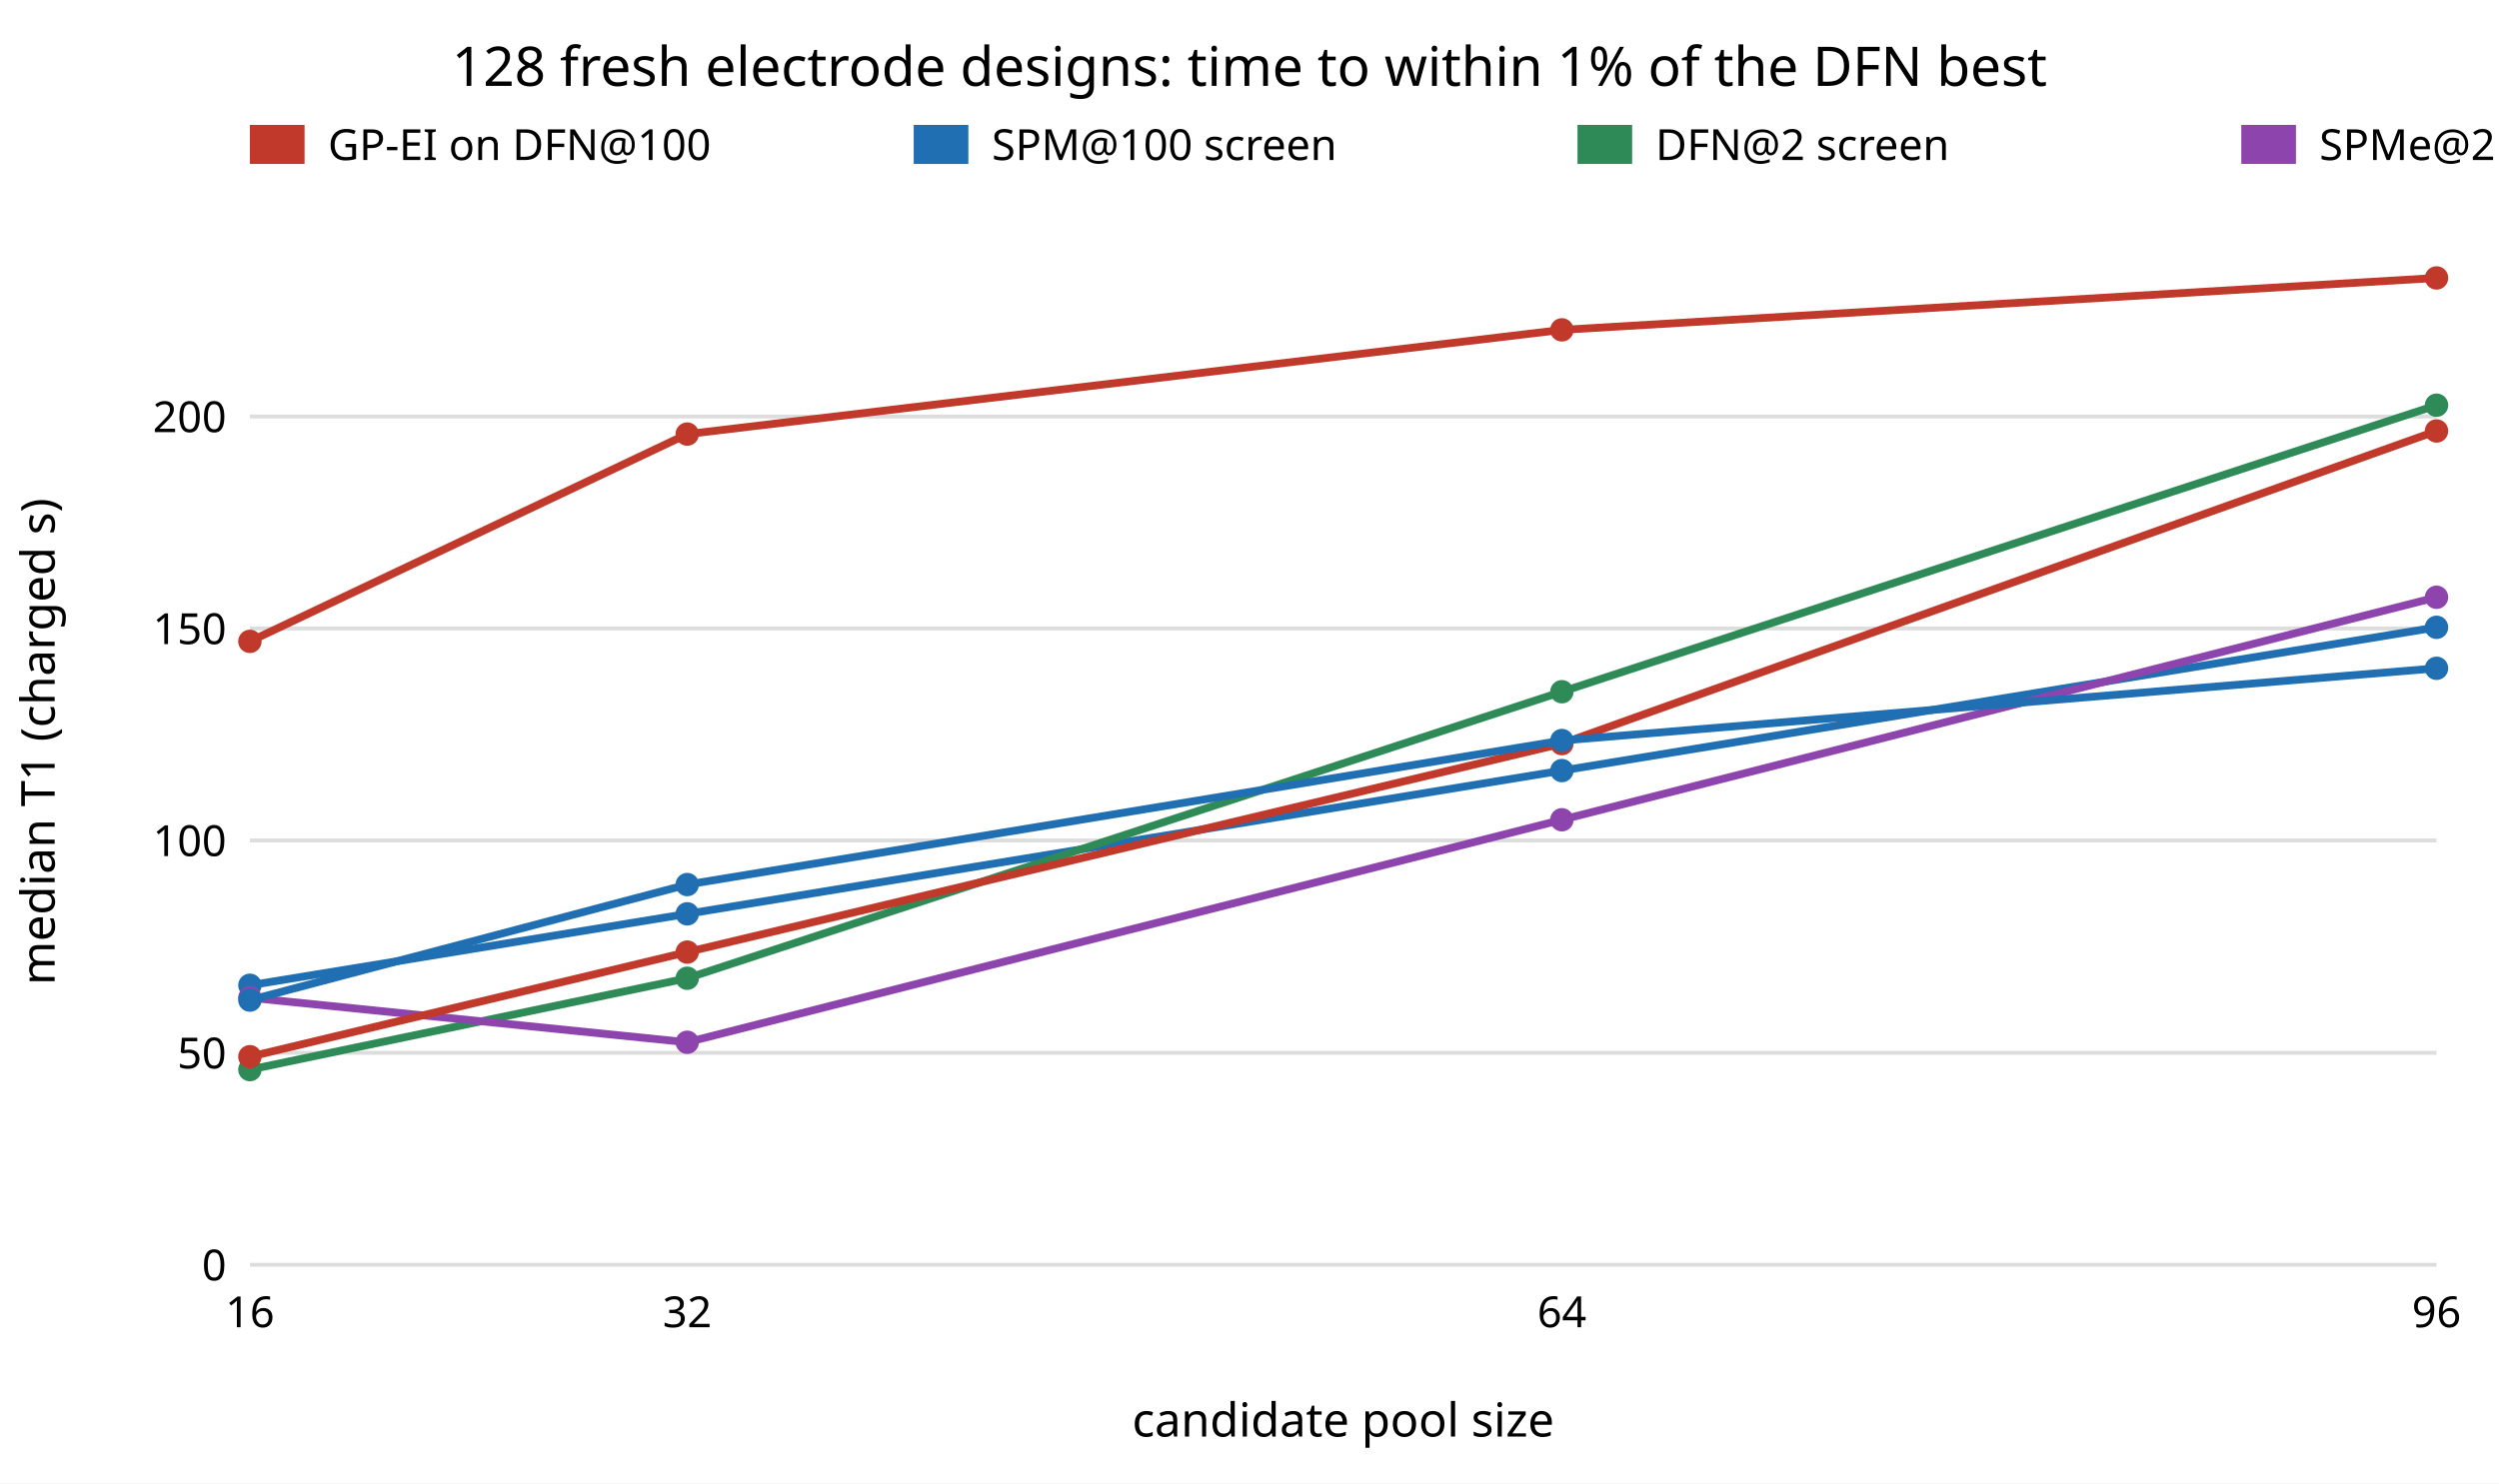
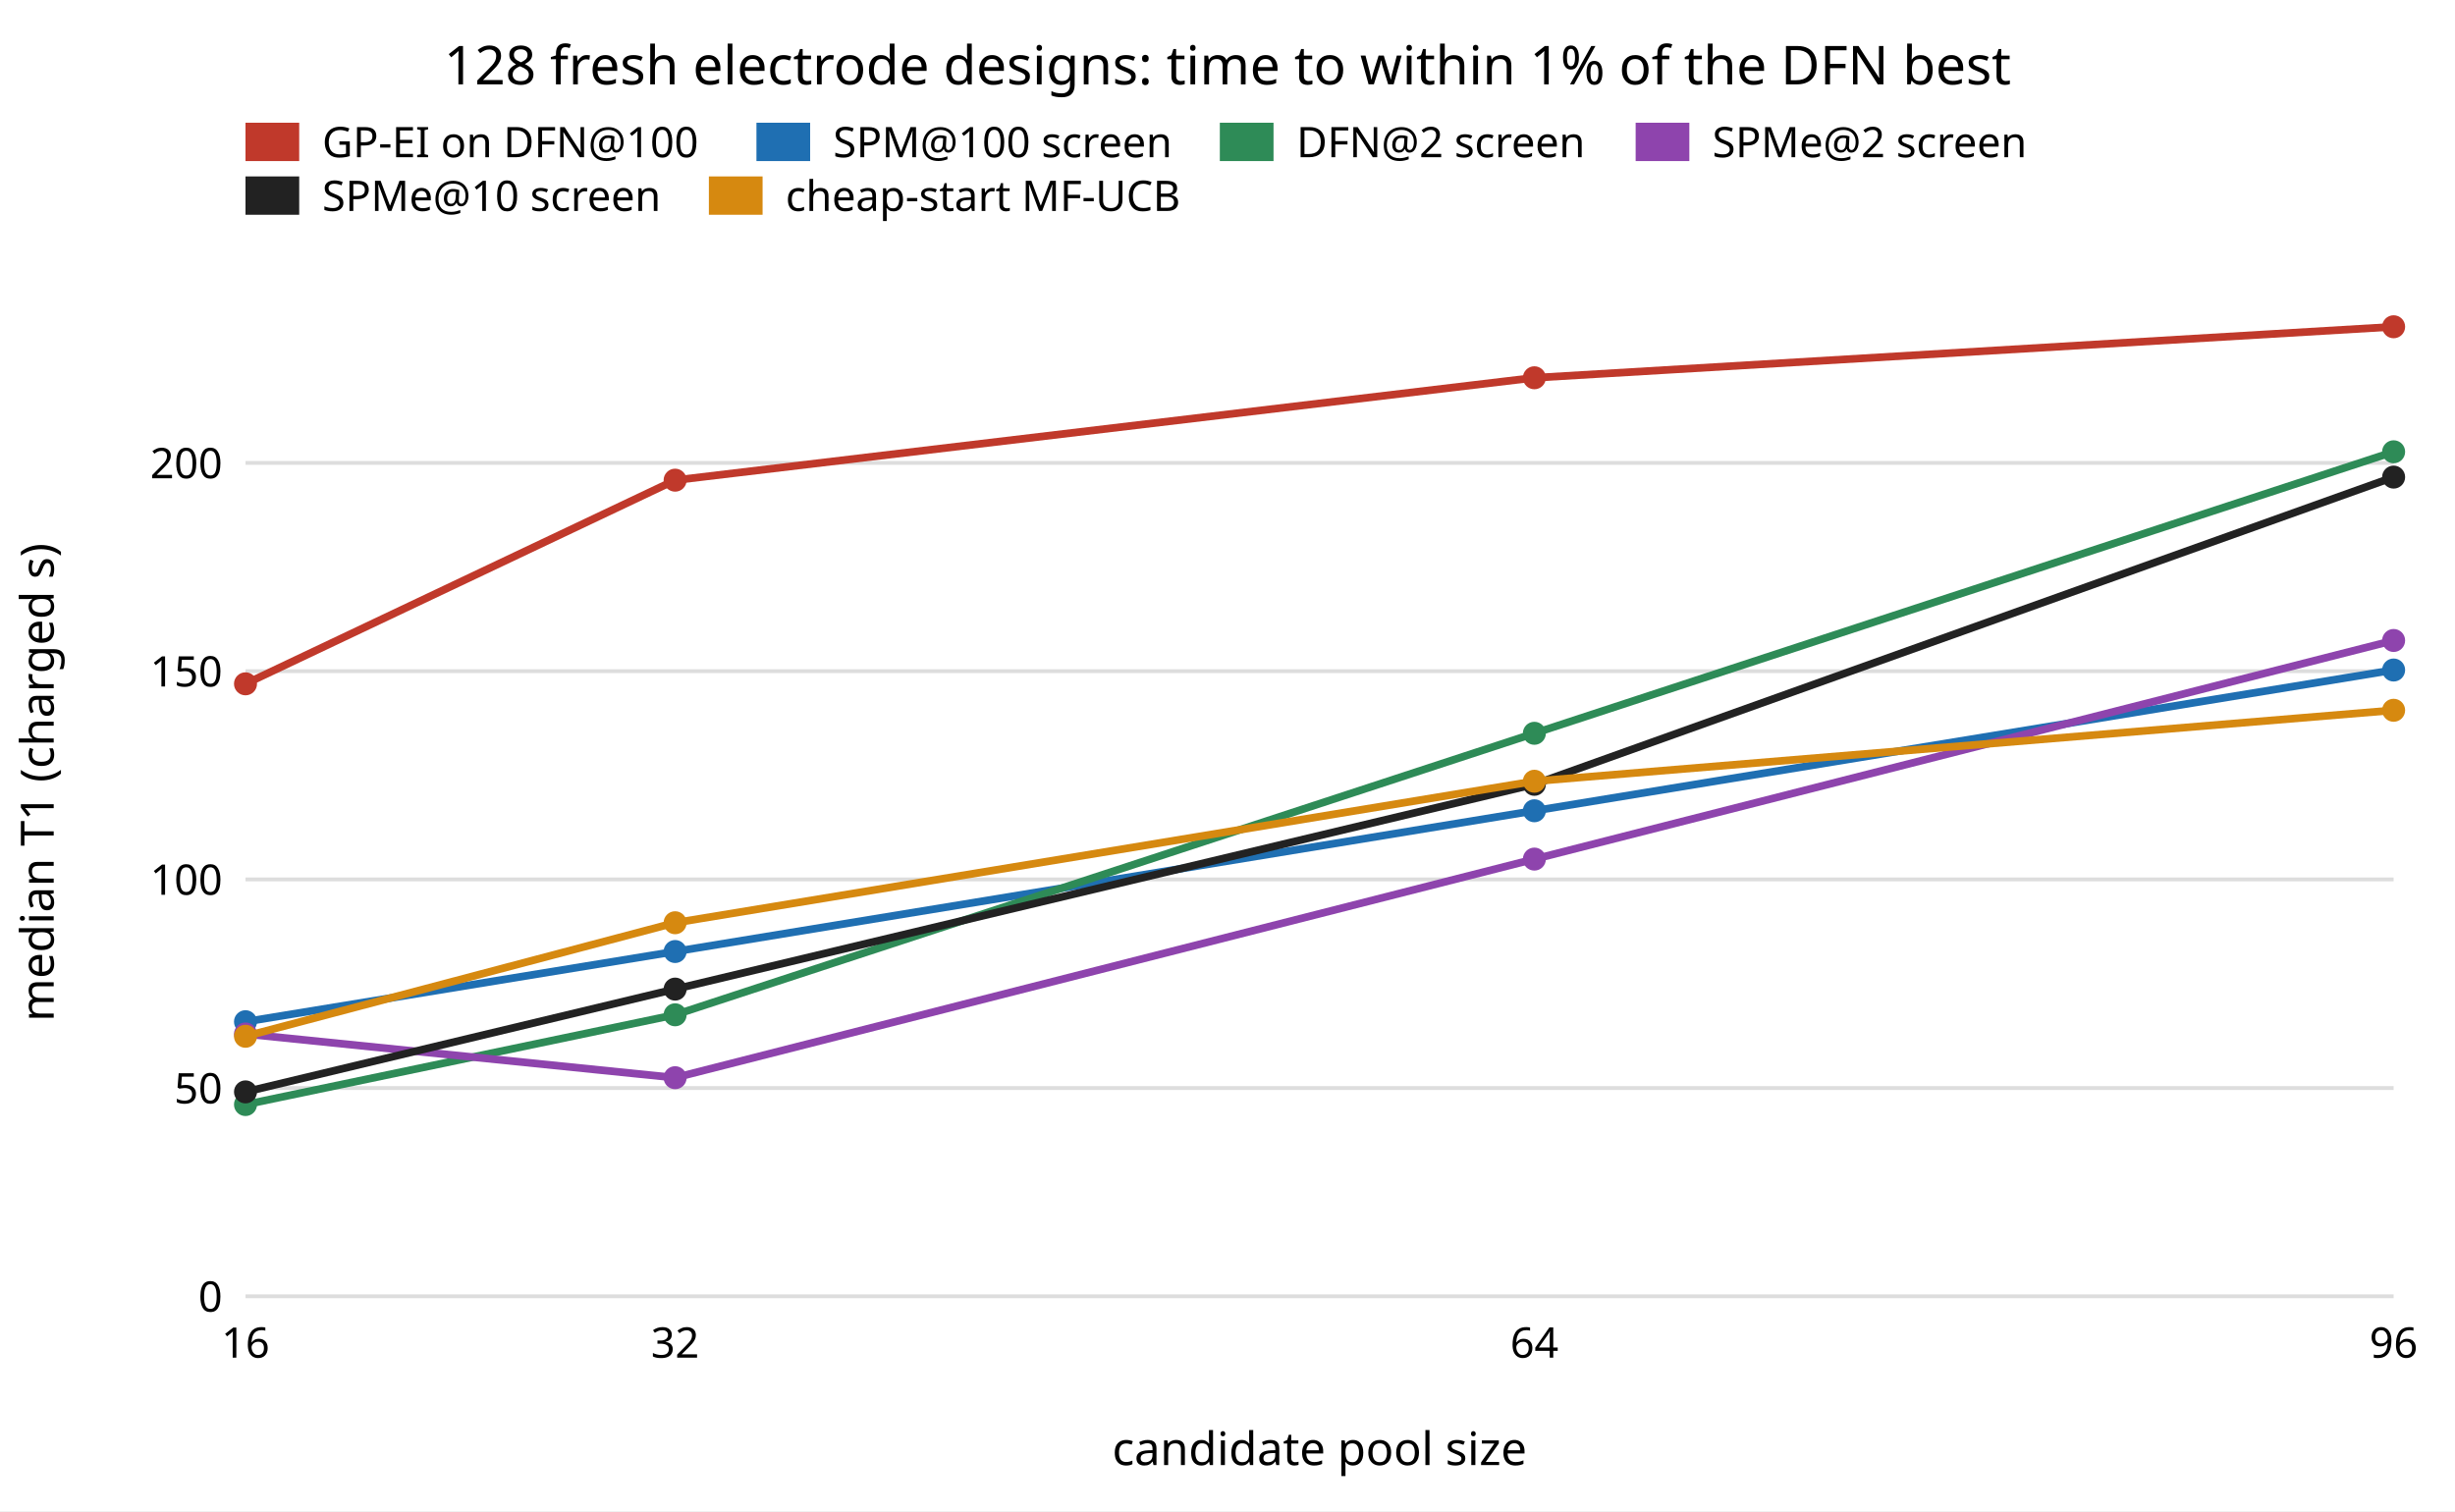
- <svg xmlns="http://www.w3.org/2000/svg" viewBox="0 0 640 380" role="img" aria-label="Line plot of median charged seconds against candidate pool size (16 to 96) for GP-EI on 100-cycle DFN and five cheap-first searches; the short SPMe screens stay near the fastest at every size, GP-EI is slowest">
-   <rect width="640" height="380" fill="#fff" />
+ <svg xmlns="http://www.w3.org/2000/svg" viewBox="0 0 640 394" role="img" aria-label="Line plot of median charged seconds against candidate pool size (16 to 96) for GP-EI on 100-cycle DFN and five cheap-first searches; the short SPMe screens stay near the fastest at every size, GP-EI is slowest">
+   <rect width="640" height="394" fill="#fff" />
  <text x="320.0" y="22" text-anchor="middle" font-family="sans-serif" font-size="14">128 fresh electrode designs: time to within 1% of the DFN best</text>
-   <line x1="64" x2="624" y1="324.0" y2="324.0" stroke="#ddd" />
-   <text x="58" y="328.0" text-anchor="end" font-family="sans-serif" font-size="11">0</text>
-   <line x1="64" x2="624" y1="269.7" y2="269.7" stroke="#ddd" />
-   <text x="58" y="273.7" text-anchor="end" font-family="sans-serif" font-size="11">50</text>
-   <line x1="64" x2="624" y1="215.3" y2="215.3" stroke="#ddd" />
-   <text x="58" y="219.3" text-anchor="end" font-family="sans-serif" font-size="11">100</text>
-   <line x1="64" x2="624" y1="161.0" y2="161.0" stroke="#ddd" />
-   <text x="58" y="165.0" text-anchor="end" font-family="sans-serif" font-size="11">150</text>
-   <line x1="64" x2="624" y1="106.7" y2="106.7" stroke="#ddd" />
-   <text x="58" y="110.7" text-anchor="end" font-family="sans-serif" font-size="11">200</text>
-   <text x="64.0" y="340" text-anchor="middle" font-family="sans-serif" font-size="11">16</text>
-   <text x="176.0" y="340" text-anchor="middle" font-family="sans-serif" font-size="11">32</text>
-   <text x="400.0" y="340" text-anchor="middle" font-family="sans-serif" font-size="11">64</text>
-   <text x="624.0" y="340" text-anchor="middle" font-family="sans-serif" font-size="11">96</text>
-   <text x="344.0" y="368" text-anchor="middle" font-family="sans-serif" font-size="12">candidate pool size</text>
-   <text x="14" y="190.0" text-anchor="middle" font-family="sans-serif" font-size="12" transform="rotate(-90 14 190.0)">median T1 (charged s)</text>
-   <polyline points="64.0,164.3 176.0,111.2 400.0,84.5 624.0,71.2" fill="none" stroke="#c0392b" stroke-width="2" />
-   <circle cx="64.0" cy="164.3" r="3" fill="#c0392b" />
-   <circle cx="176.0" cy="111.2" r="3" fill="#c0392b" />
-   <circle cx="400.0" cy="84.5" r="3" fill="#c0392b" />
-   <circle cx="624.0" cy="71.2" r="3" fill="#c0392b" />
+   <line x1="64" x2="624" y1="338.0" y2="338.0" stroke="#ddd" />
+   <text x="58" y="342.0" text-anchor="end" font-family="sans-serif" font-size="11">0</text>
+   <line x1="64" x2="624" y1="283.7" y2="283.7" stroke="#ddd" />
+   <text x="58" y="287.7" text-anchor="end" font-family="sans-serif" font-size="11">50</text>
+   <line x1="64" x2="624" y1="229.3" y2="229.3" stroke="#ddd" />
+   <text x="58" y="233.3" text-anchor="end" font-family="sans-serif" font-size="11">100</text>
+   <line x1="64" x2="624" y1="175.0" y2="175.0" stroke="#ddd" />
+   <text x="58" y="179.0" text-anchor="end" font-family="sans-serif" font-size="11">150</text>
+   <line x1="64" x2="624" y1="120.7" y2="120.7" stroke="#ddd" />
+   <text x="58" y="124.7" text-anchor="end" font-family="sans-serif" font-size="11">200</text>
+   <text x="64.0" y="354" text-anchor="middle" font-family="sans-serif" font-size="11">16</text>
+   <text x="176.0" y="354" text-anchor="middle" font-family="sans-serif" font-size="11">32</text>
+   <text x="400.0" y="354" text-anchor="middle" font-family="sans-serif" font-size="11">64</text>
+   <text x="624.0" y="354" text-anchor="middle" font-family="sans-serif" font-size="11">96</text>
+   <text x="344.0" y="382" text-anchor="middle" font-family="sans-serif" font-size="12">candidate pool size</text>
+   <text x="14" y="204.0" text-anchor="middle" font-family="sans-serif" font-size="12" transform="rotate(-90 14 204.0)">median T1 (charged s)</text>
+   <polyline points="64.0,178.3 176.0,125.2 400.0,98.5 624.0,85.2" fill="none" stroke="#c0392b" stroke-width="2" />
+   <circle cx="64.0" cy="178.3" r="3" fill="#c0392b" />
+   <circle cx="176.0" cy="125.2" r="3" fill="#c0392b" />
+   <circle cx="400.0" cy="98.5" r="3" fill="#c0392b" />
+   <circle cx="624.0" cy="85.2" r="3" fill="#c0392b" />
  <rect x="64" y="32" width="14" height="10" fill="#c0392b" />
  <text x="84" y="41" font-family="sans-serif" font-size="11">GP-EI on DFN@100</text>
-   <polyline points="64.0,252.4 176.0,234.1 400.0,197.4 624.0,160.7" fill="none" stroke="#1f6fb2" stroke-width="2" />
-   <circle cx="64.0" cy="252.4" r="3" fill="#1f6fb2" />
-   <circle cx="176.0" cy="234.1" r="3" fill="#1f6fb2" />
-   <circle cx="400.0" cy="197.4" r="3" fill="#1f6fb2" />
-   <circle cx="624.0" cy="160.7" r="3" fill="#1f6fb2" />
-   <rect x="234" y="32" width="14" height="10" fill="#1f6fb2" />
-   <text x="254" y="41" font-family="sans-serif" font-size="11">SPM@100 screen</text>
-   <polyline points="64.0,274.0 176.0,250.6 400.0,177.2 624.0,103.8" fill="none" stroke="#2e8b57" stroke-width="2" />
-   <circle cx="64.0" cy="274.0" r="3" fill="#2e8b57" />
-   <circle cx="176.0" cy="250.6" r="3" fill="#2e8b57" />
-   <circle cx="400.0" cy="177.2" r="3" fill="#2e8b57" />
-   <circle cx="624.0" cy="103.8" r="3" fill="#2e8b57" />
-   <rect x="404" y="32" width="14" height="10" fill="#2e8b57" />
-   <text x="424" y="41" font-family="sans-serif" font-size="11">DFN@2 screen</text>
-   <polyline points="64.0,255.6 176.0,267.0 400.0,210.0 624.0,153.0" fill="none" stroke="#8e44ad" stroke-width="2" />
-   <circle cx="64.0" cy="255.6" r="3" fill="#8e44ad" />
-   <circle cx="176.0" cy="267.0" r="3" fill="#8e44ad" />
-   <circle cx="400.0" cy="210.0" r="3" fill="#8e44ad" />
-   <circle cx="624.0" cy="153.0" r="3" fill="#8e44ad" />
-   <rect x="574" y="32" width="14" height="10" fill="#8e44ad" />
-   <text x="594" y="41" font-family="sans-serif" font-size="11">SPMe@2 screen</text>
-   <polyline points="64.0,270.7 176.0,243.9 400.0,190.5 624.0,110.4" fill="none" stroke="#c0392b" stroke-width="2" />
-   <circle cx="64.0" cy="270.7" r="3" fill="#c0392b" />
-   <circle cx="176.0" cy="243.9" r="3" fill="#c0392b" />
-   <circle cx="400.0" cy="190.5" r="3" fill="#c0392b" />
-   <circle cx="624.0" cy="110.4" r="3" fill="#c0392b" />
-   <rect x="744" y="32" width="14" height="10" fill="#c0392b" />
-   <text x="764" y="41" font-family="sans-serif" font-size="11">SPMe@10 screen</text>
-   <polyline points="64.0,256.2 176.0,226.6 400.0,189.7 624.0,171.2" fill="none" stroke="#1f6fb2" stroke-width="2" />
-   <circle cx="64.0" cy="256.2" r="3" fill="#1f6fb2" />
-   <circle cx="176.0" cy="226.6" r="3" fill="#1f6fb2" />
-   <circle cx="400.0" cy="189.7" r="3" fill="#1f6fb2" />
-   <circle cx="624.0" cy="171.2" r="3" fill="#1f6fb2" />
-   <rect x="914" y="32" width="14" height="10" fill="#1f6fb2" />
-   <text x="934" y="41" font-family="sans-serif" font-size="11">cheap-start MF-UCB</text>
+   <polyline points="64.0,266.4 176.0,248.1 400.0,211.4 624.0,174.7" fill="none" stroke="#1f6fb2" stroke-width="2" />
+   <circle cx="64.0" cy="266.4" r="3" fill="#1f6fb2" />
+   <circle cx="176.0" cy="248.1" r="3" fill="#1f6fb2" />
+   <circle cx="400.0" cy="211.4" r="3" fill="#1f6fb2" />
+   <circle cx="624.0" cy="174.7" r="3" fill="#1f6fb2" />
+   <rect x="197.2" y="32" width="14" height="10" fill="#1f6fb2" />
+   <text x="217.2" y="41" font-family="sans-serif" font-size="11">SPM@100 screen</text>
+   <polyline points="64.0,288.0 176.0,264.6 400.0,191.2 624.0,117.8" fill="none" stroke="#2e8b57" stroke-width="2" />
+   <circle cx="64.0" cy="288.0" r="3" fill="#2e8b57" />
+   <circle cx="176.0" cy="264.6" r="3" fill="#2e8b57" />
+   <circle cx="400.0" cy="191.2" r="3" fill="#2e8b57" />
+   <circle cx="624.0" cy="117.8" r="3" fill="#2e8b57" />
+   <rect x="318" y="32" width="14" height="10" fill="#2e8b57" />
+   <text x="338" y="41" font-family="sans-serif" font-size="11">DFN@2 screen</text>
+   <polyline points="64.0,269.6 176.0,281.0 400.0,224.0 624.0,167.0" fill="none" stroke="#8e44ad" stroke-width="2" />
+   <circle cx="64.0" cy="269.6" r="3" fill="#8e44ad" />
+   <circle cx="176.0" cy="281.0" r="3" fill="#8e44ad" />
+   <circle cx="400.0" cy="224.0" r="3" fill="#8e44ad" />
+   <circle cx="624.0" cy="167.0" r="3" fill="#8e44ad" />
+   <rect x="426.4" y="32" width="14" height="10" fill="#8e44ad" />
+   <text x="446.4" y="41" font-family="sans-serif" font-size="11">SPMe@2 screen</text>
+   <polyline points="64.0,284.7 176.0,257.9 400.0,204.5 624.0,124.4" fill="none" stroke="#222222" stroke-width="2" />
+   <circle cx="64.0" cy="284.7" r="3" fill="#222222" />
+   <circle cx="176.0" cy="257.9" r="3" fill="#222222" />
+   <circle cx="400.0" cy="204.5" r="3" fill="#222222" />
+   <circle cx="624.0" cy="124.4" r="3" fill="#222222" />
+   <rect x="64" y="46" width="14" height="10" fill="#222222" />
+   <text x="84" y="55" font-family="sans-serif" font-size="11">SPMe@10 screen</text>
+   <polyline points="64.0,270.2 176.0,240.6 400.0,203.7 624.0,185.2" fill="none" stroke="#d68910" stroke-width="2" />
+   <circle cx="64.0" cy="270.2" r="3" fill="#d68910" />
+   <circle cx="176.0" cy="240.6" r="3" fill="#d68910" />
+   <circle cx="400.0" cy="203.7" r="3" fill="#d68910" />
+   <circle cx="624.0" cy="185.2" r="3" fill="#d68910" />
+   <rect x="184.8" y="46" width="14" height="10" fill="#d68910" />
+   <text x="204.8" y="55" font-family="sans-serif" font-size="11">cheap-start MF-UCB</text>
</svg>
